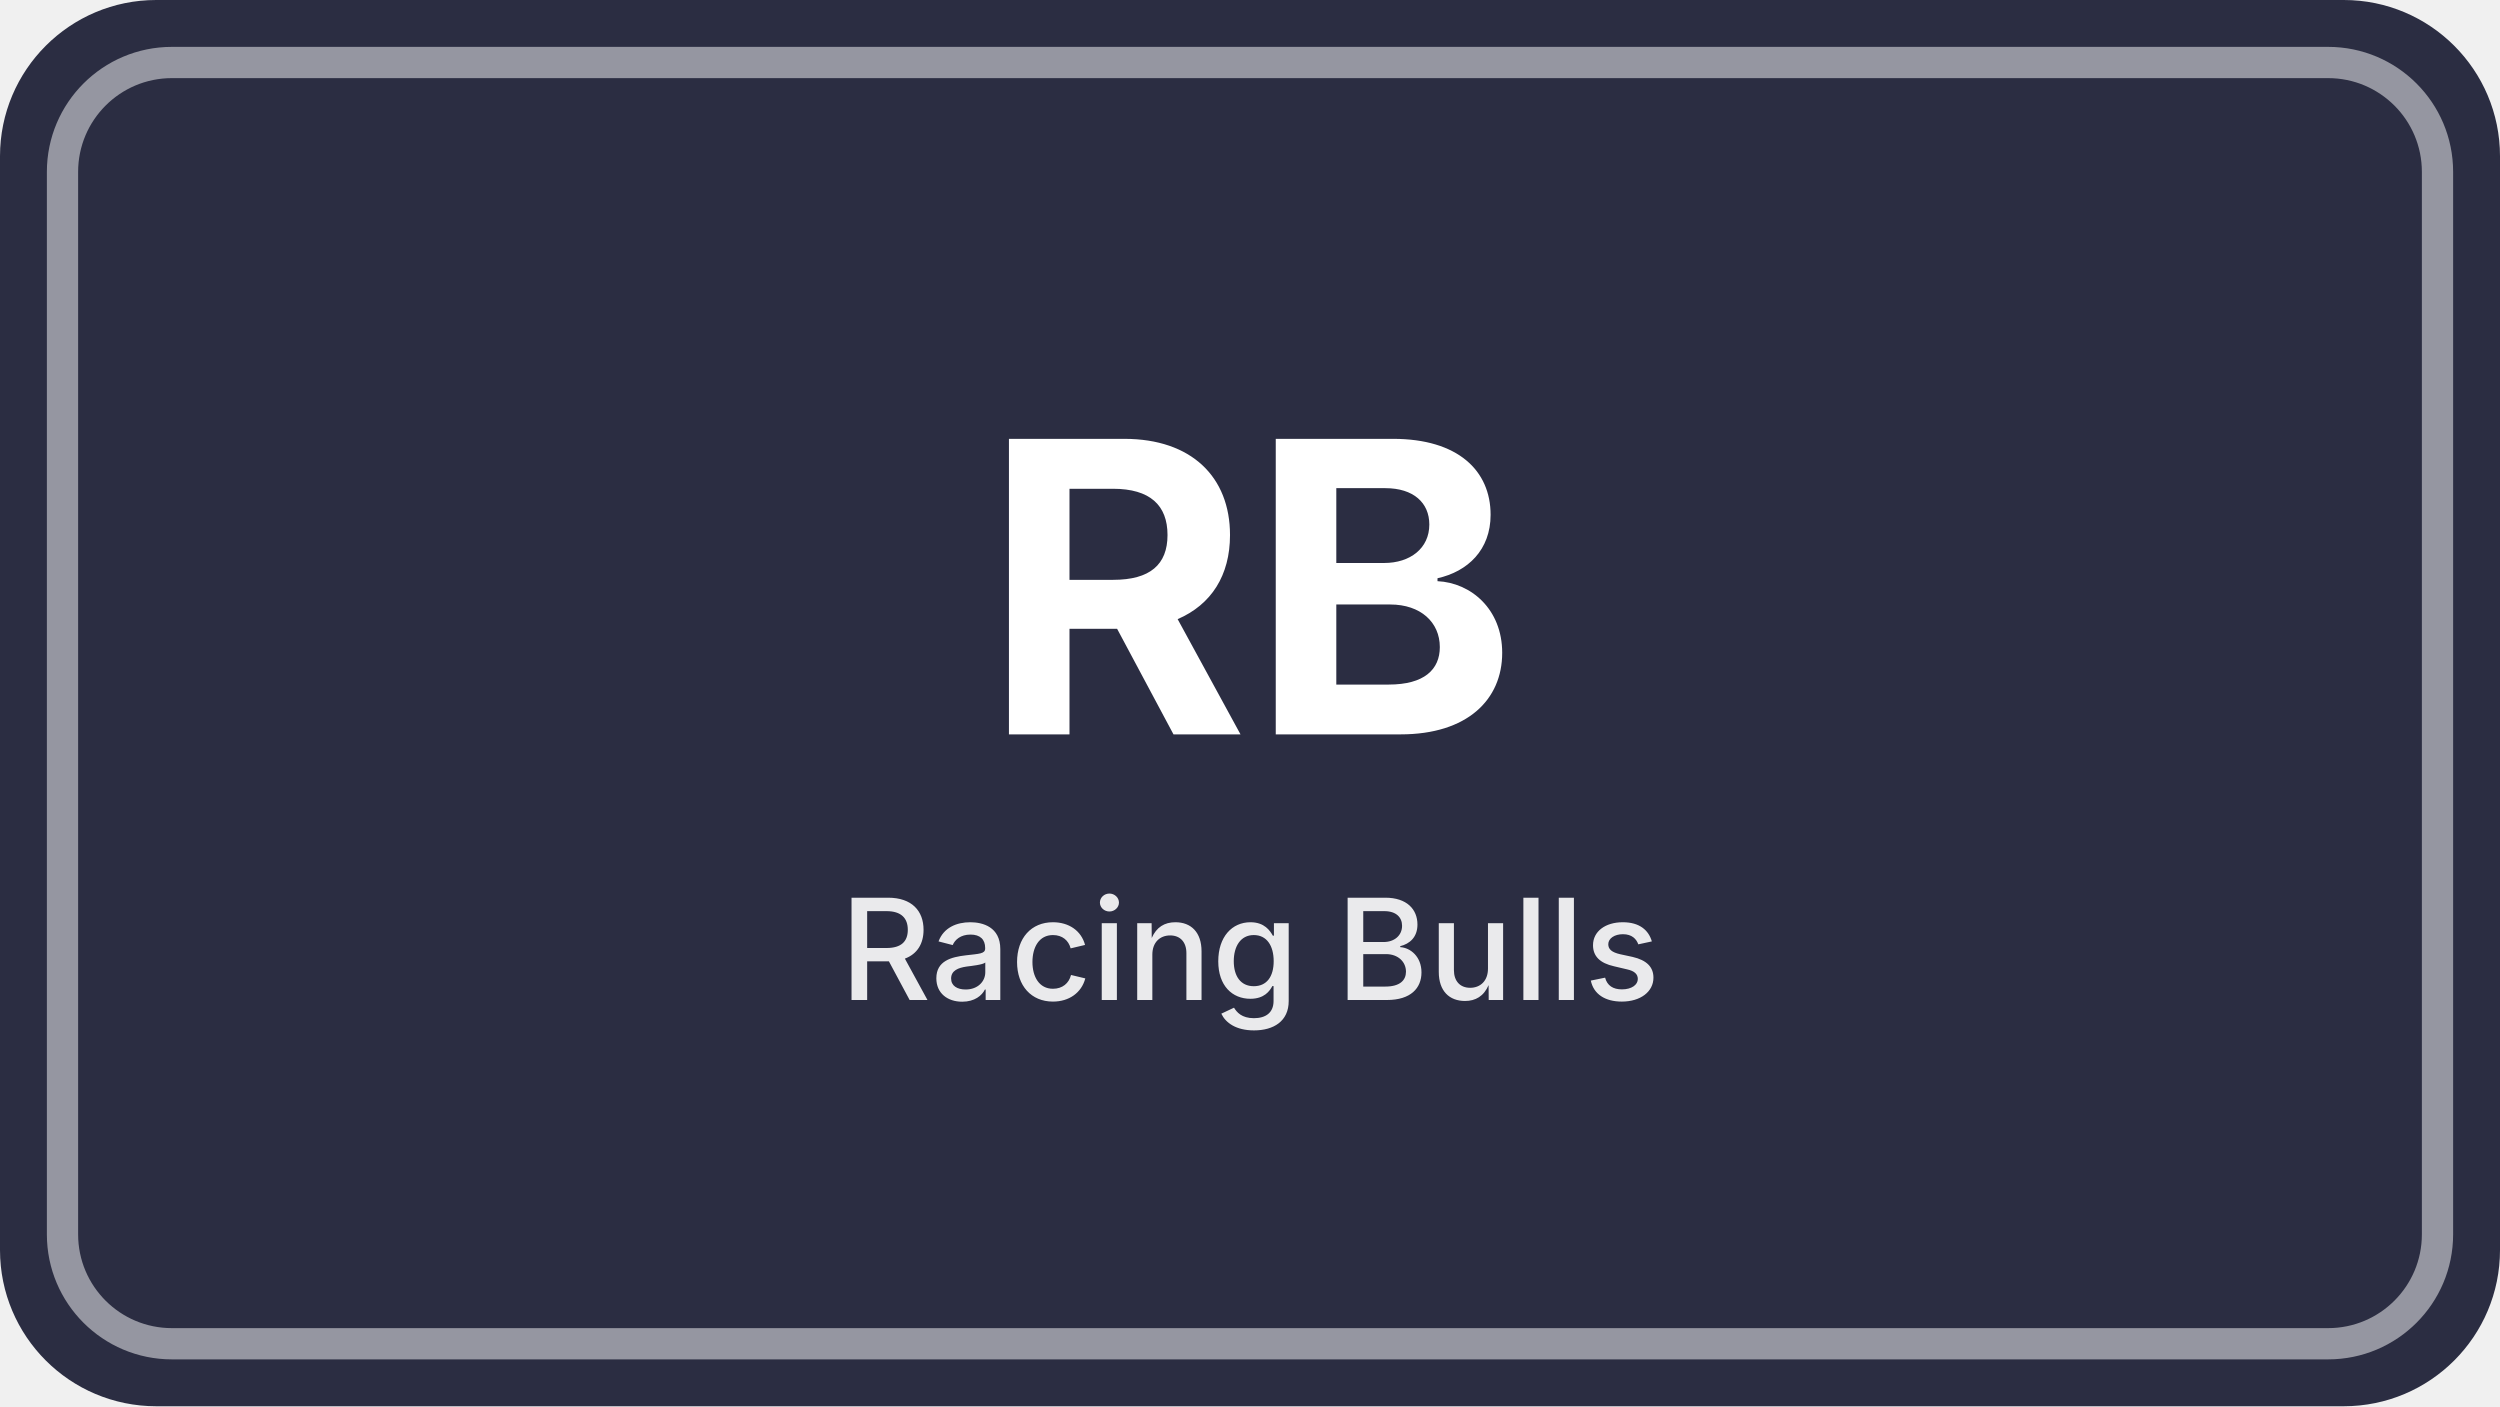
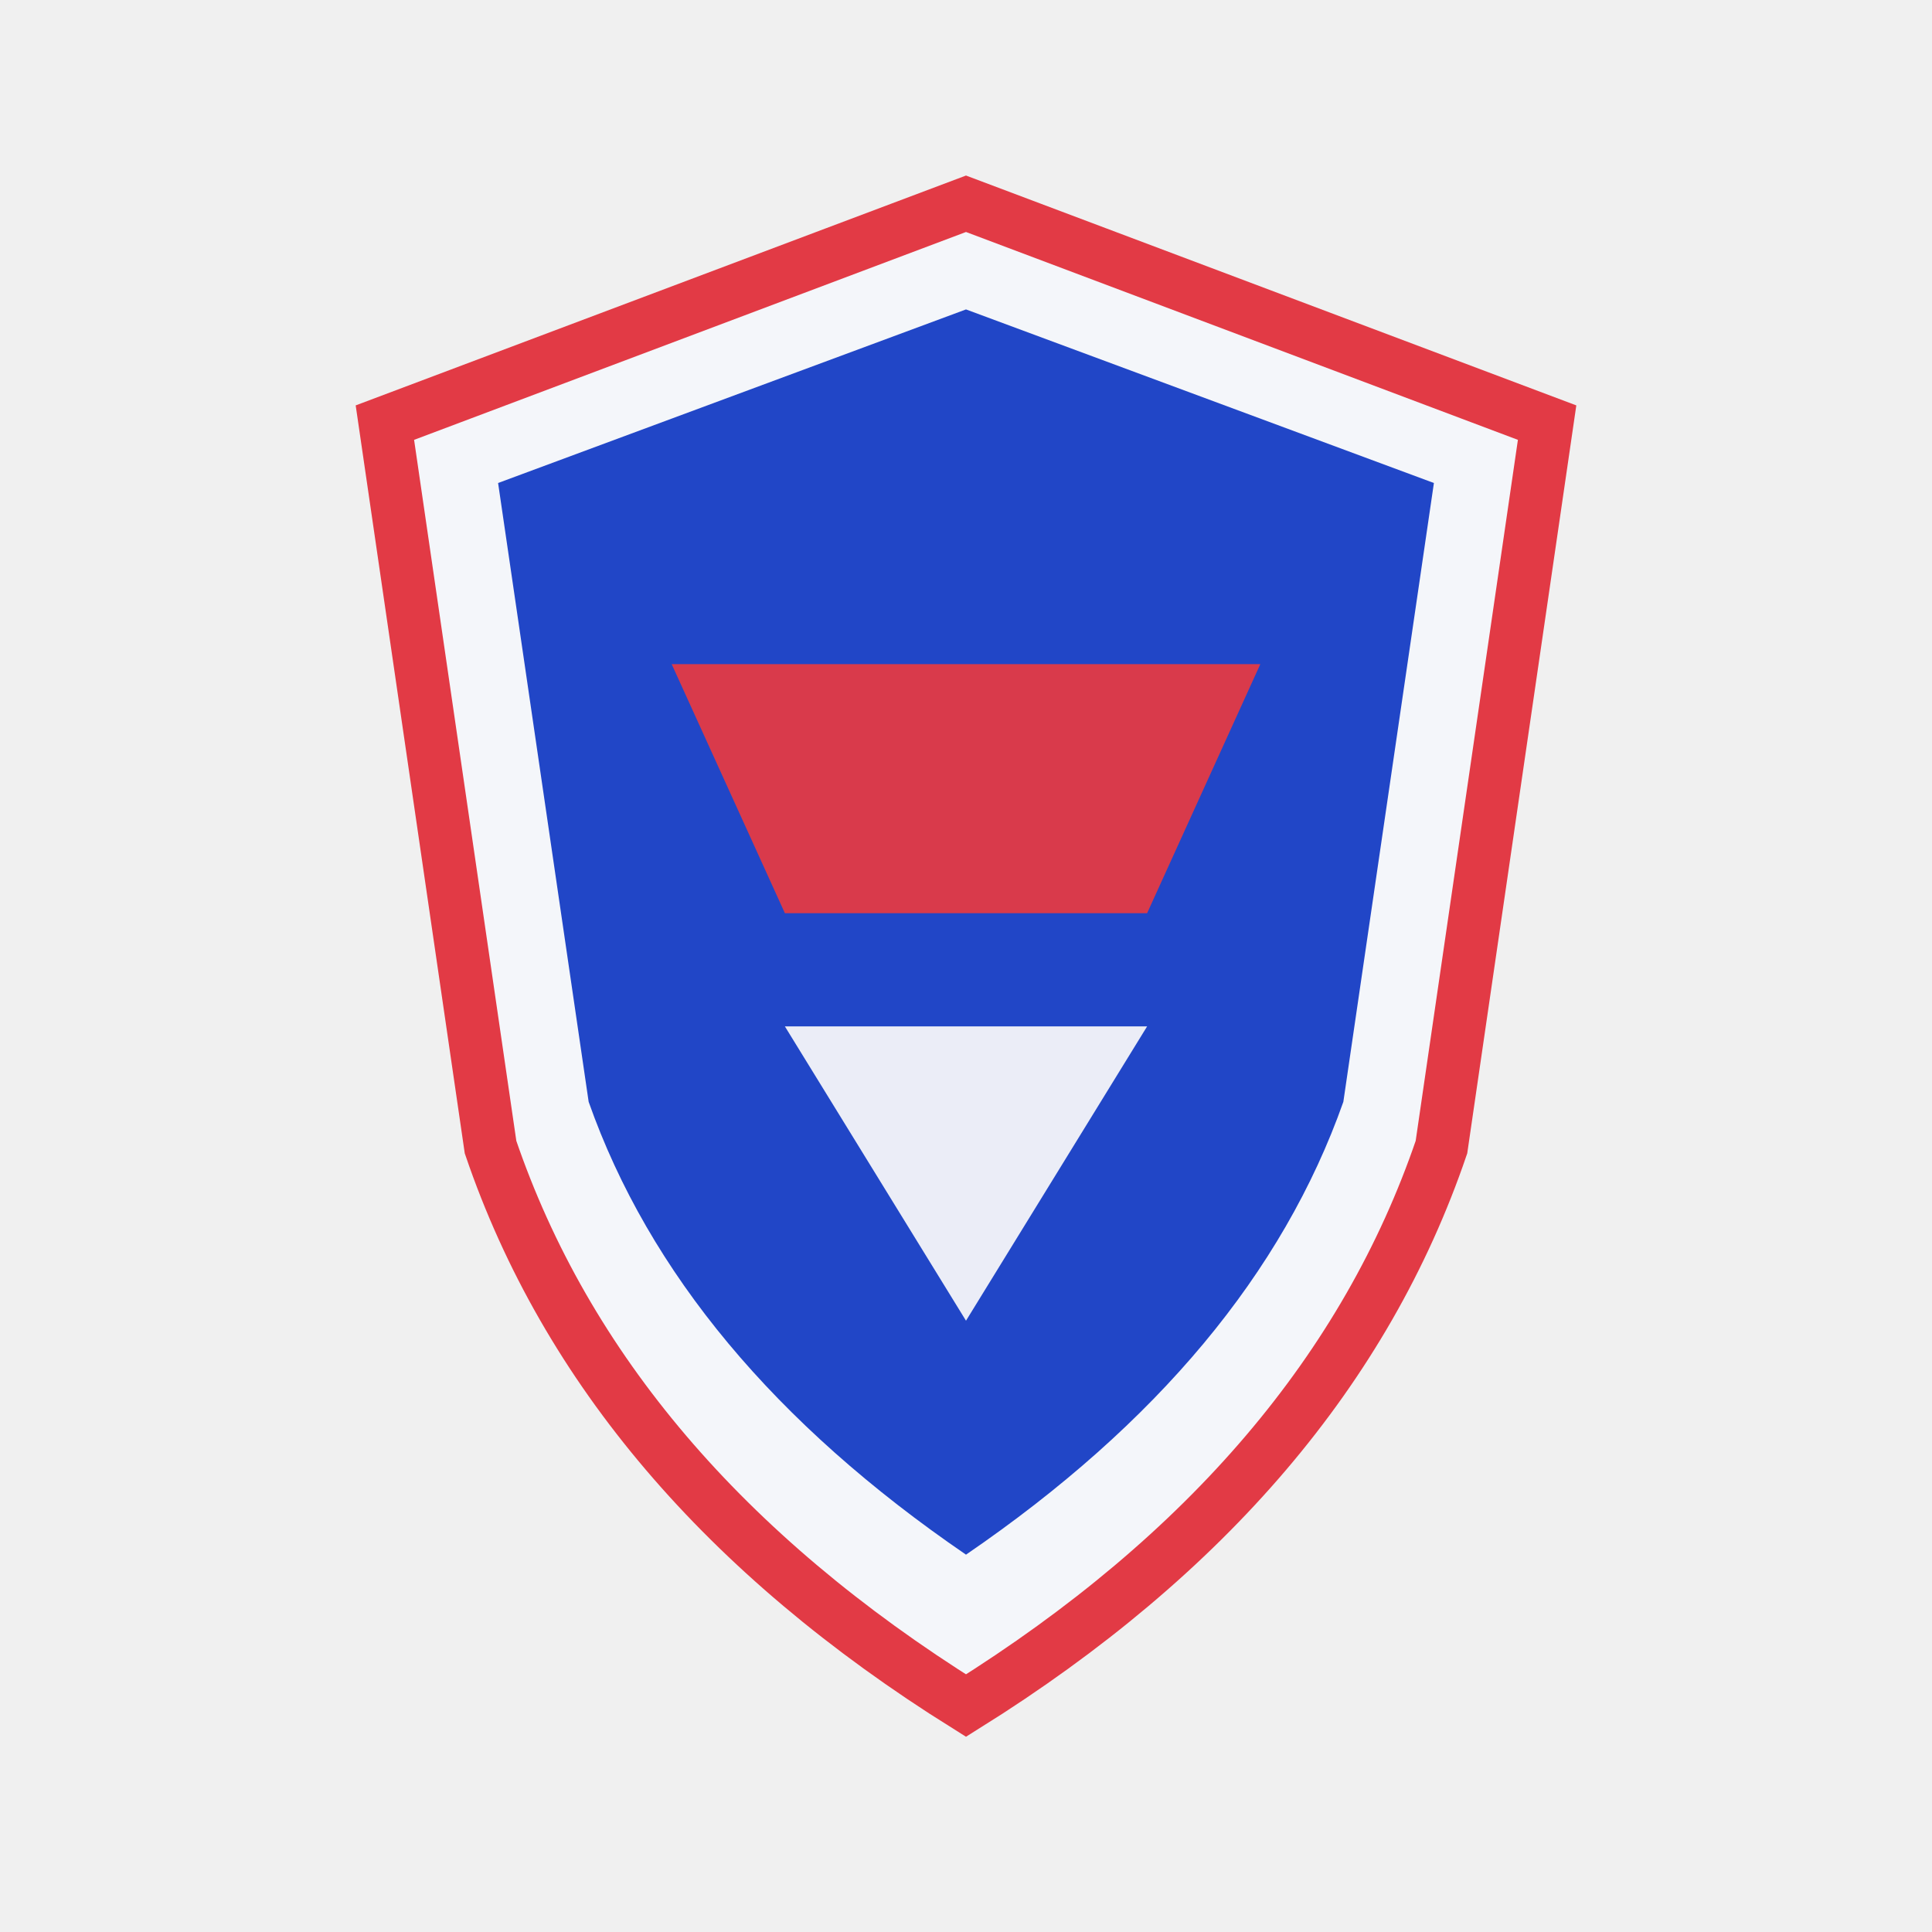
- <svg xmlns="http://www.w3.org/2000/svg" width="320" height="180" viewBox="0 0 320 180" role="img" aria-label="RB logo">
-   <rect width="320" height="180" rx="20" fill="#2B2D42" />
-   <rect x="8" y="8" width="304" height="164" rx="14" fill="none" stroke="#FFFFFF" stroke-width="4" opacity="0.5" />
-   <text x="160" y="94" text-anchor="middle" font-family="Inter, Arial, sans-serif" font-size="52" font-weight="700" fill="#FFFFFF">RB</text>
-   <text x="160" y="128" text-anchor="middle" font-family="Inter, Arial, sans-serif" font-size="18" font-weight="500" fill="#FFFFFF" opacity="0.9">Racing Bulls</text>
+ <svg xmlns="http://www.w3.org/2000/svg" viewBox="0 0 512 512" role="img" aria-labelledby="title desc">
+   <path d="M256 54 L410 112 L382 304 Q352 392 256 452 Q160 392 130 304 L102 112 Z" fill="#F4F6FA" stroke="#E23A45" stroke-width="14" />
+   <path d="M256 82 L380 128 L356 292 Q332 360 256 412 Q180 360 156 292 L132 128 Z" fill="#2146C7" />
+   <path d="M178 176 H334 L304 242 H208 Z" fill="#E23A45" opacity=".95" />
+   <path d="M208 272 H304 L256 350 Z" fill="#F4F6FA" opacity=".95" />
</svg>
